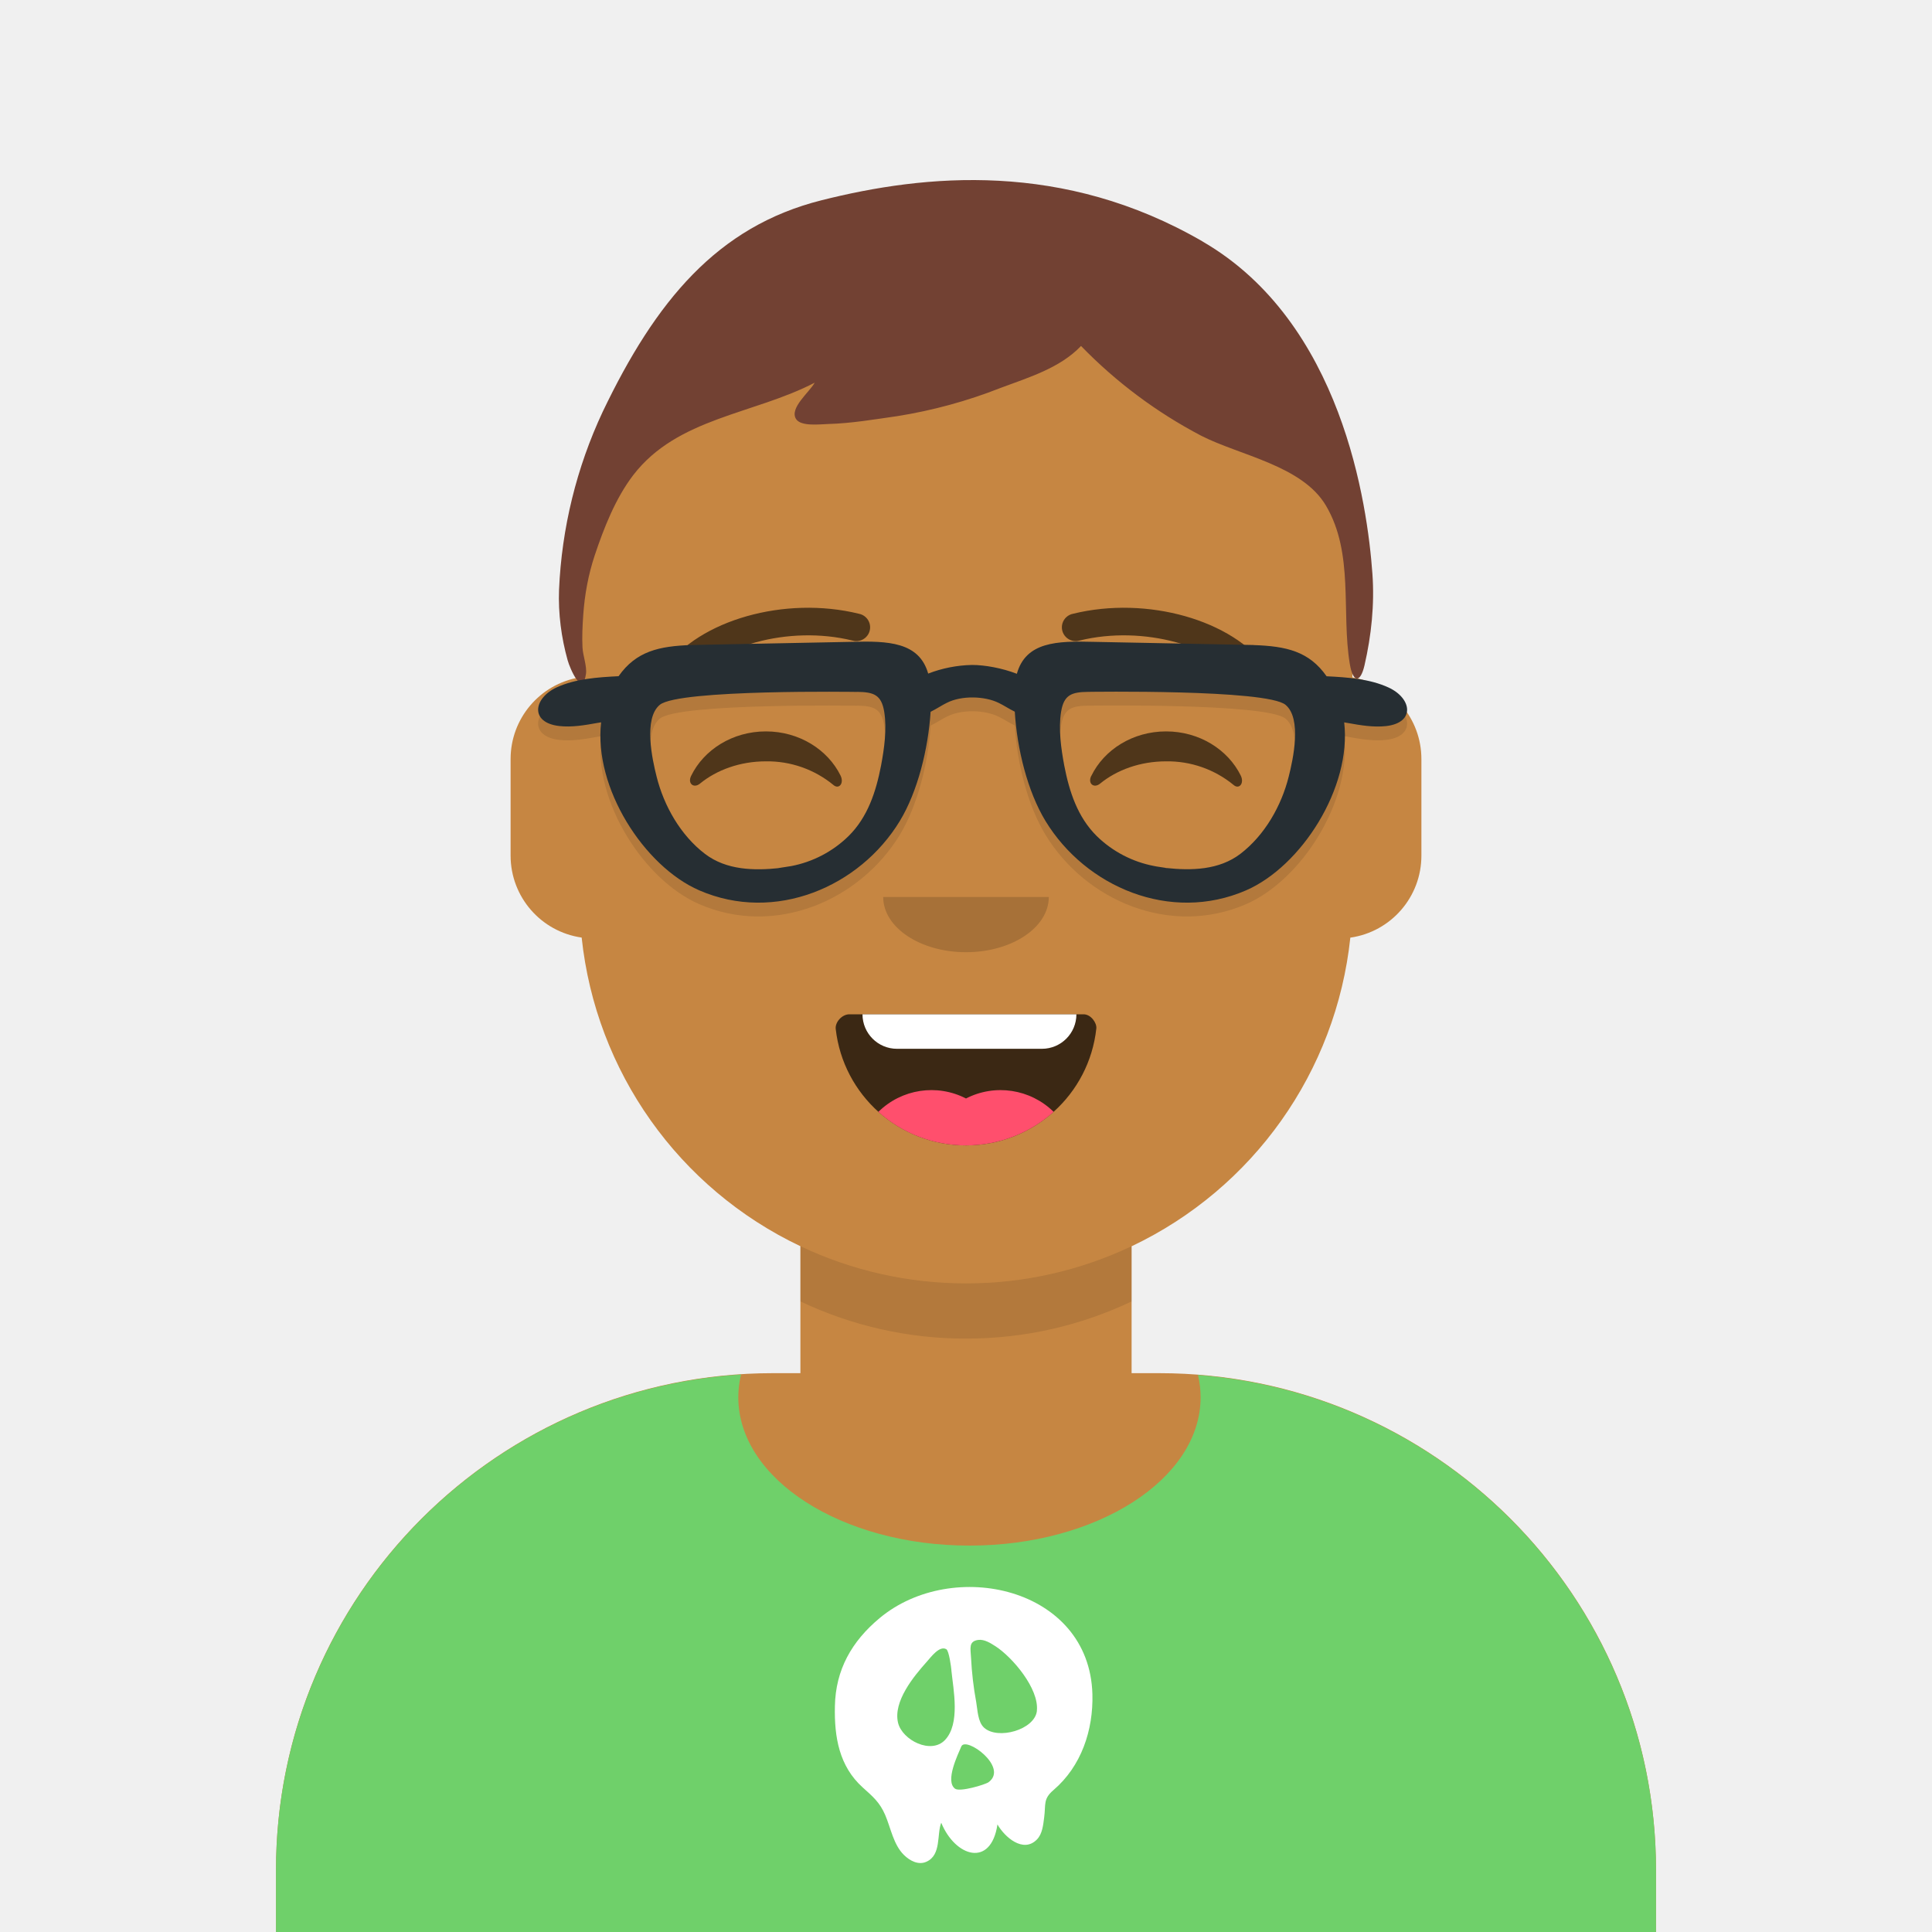
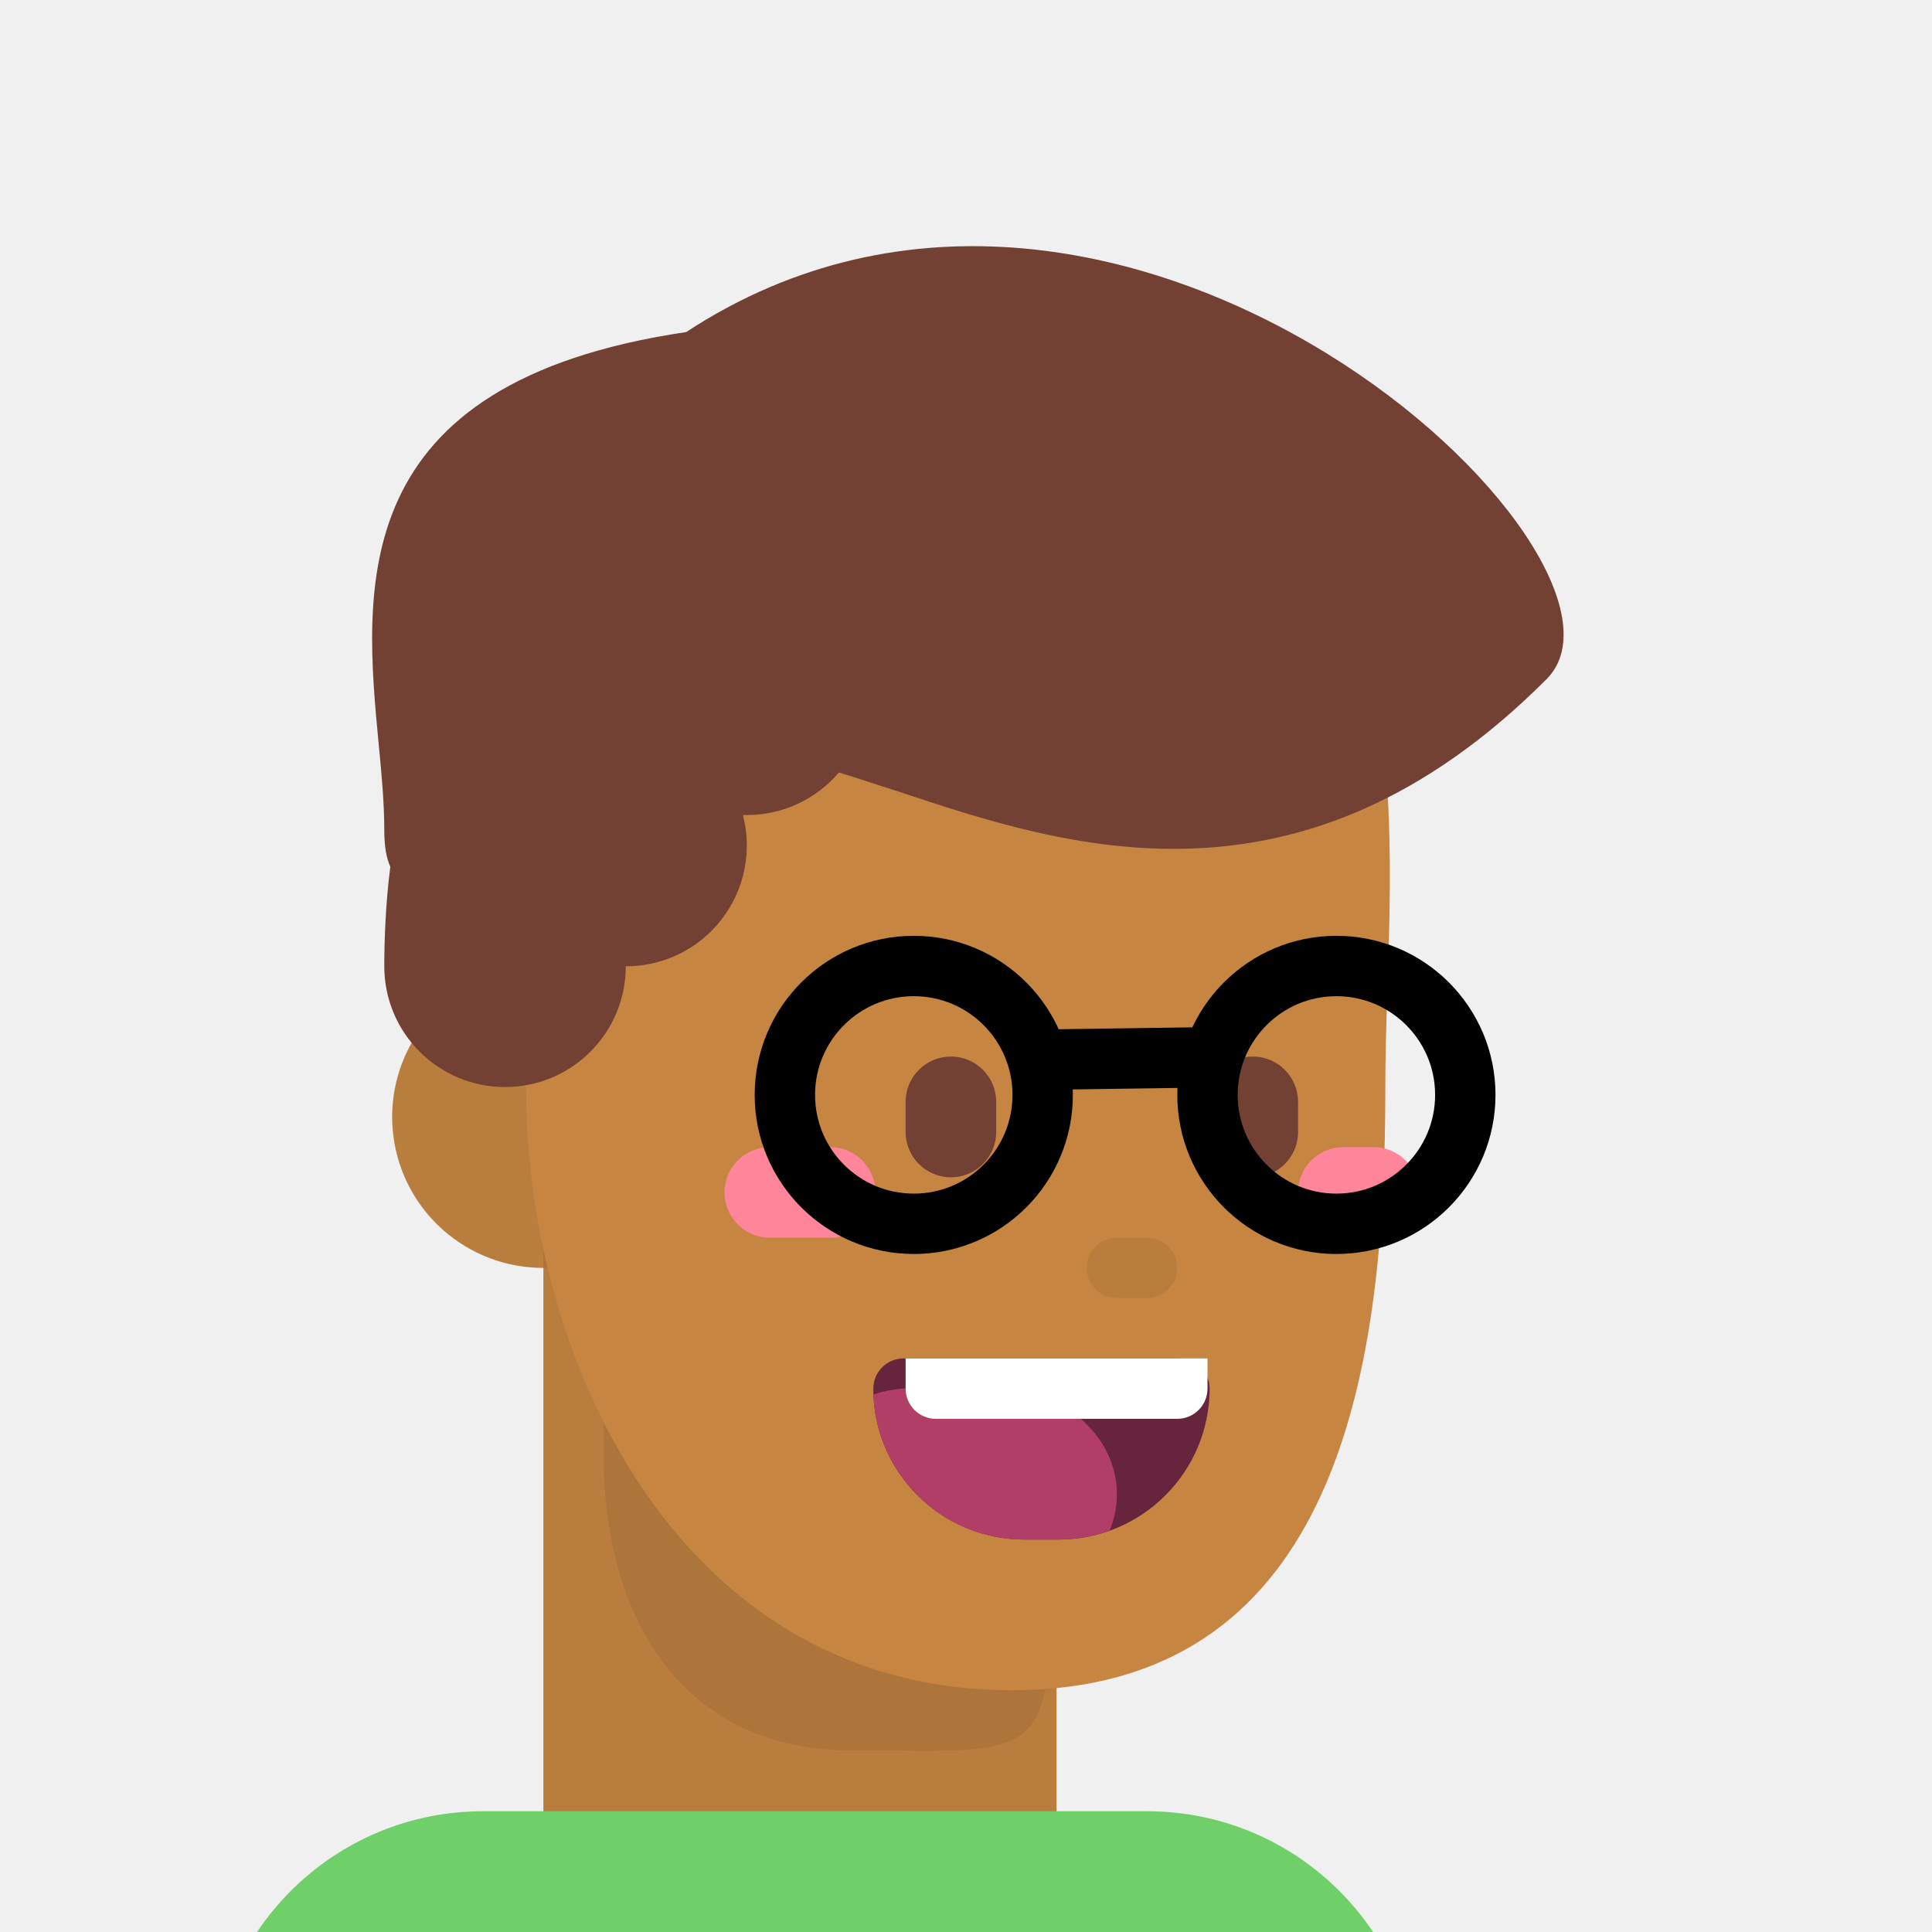
- <svg xmlns="http://www.w3.org/2000/svg" viewBox="0 0 280 280" fill="none" shape-rendering="auto">
+ <svg xmlns="http://www.w3.org/2000/svg" viewBox="0 0 64 64" fill="none" shape-rendering="auto">
  <mask id="viewboxMask">
-     <rect width="280" height="280" rx="0" ry="0" x="0" y="0" fill="#fff" />
+     <rect width="64" height="64" rx="0" ry="0" x="0" y="0" fill="#fff" />
  </mask>
  <g mask="url(#viewboxMask)">
-     <g transform="translate(8)">
-       <path d="M132 36a56 56 0 0 0-56 56v6.17A12 12 0 0 0 66 110v14a12 12 0 0 0 10.3 11.88 56.04 56.04 0 0 0 31.7 44.73v18.4h-4a72 72 0 0 0-72 72v9h200v-9a72 72 0 0 0-72-72h-4v-18.39a56.04 56.04 0 0 0 31.7-44.73A12 12 0 0 0 198 124v-14a12 12 0 0 0-10-11.83V92a56 56 0 0 0-56-56Z" fill="#c68642" />
-       <path d="M108 180.61v8a55.79 55.79 0 0 0 24 5.39c8.59 0 16.73-1.93 24-5.39v-8a55.79 55.79 0 0 1-24 5.39 55.79 55.79 0 0 1-24-5.39Z" fill="#000" fill-opacity=".1" />
-       <g transform="translate(0 170)">
-         <path d="M132.5 54C151 54 166 44.37 166 32.5c0-1.1-.13-2.18-.38-3.23A72 72 0 0 1 232 101.05V110H32v-8.95A72 72 0 0 1 99.4 29.2a14.1 14.1 0 0 0-.4 3.3C99 44.37 114 54 132.5 54Z" fill="#6fd06a" />
-         <g transform="translate(77 58)">
-           <path fill-rule="evenodd" clip-rule="evenodd" d="M65.28 19.93c-.3 2.78-5.7 4.27-7.67 2.45-.91-.84-.93-2.58-1.13-3.7a48.65 48.65 0 0 1-.75-6.43c-.06-1.32-.4-2.38 1.04-2.58.89-.12 1.8.47 2.52.93 2.44 1.58 6.32 6.14 5.98 9.33Zm-12.4-5.85c.29 2.82 1.32 7.73-.93 10.1-2.02 2.12-6.16.02-6.79-2.47-.77-3.1 2.28-6.78 4.15-8.87.58-.64 1.85-2.41 2.84-1.82.39.23.7 2.61.74 3.06Zm1.44 11.03c.65-1.53 6.91 3.01 3.95 5.18-.48.35-4.16 1.46-4.86.94-1.48-1.1.43-4.97.91-6.12Zm19-7.58C72.89 2.05 53.08-2.31 42.49 6.5 38.43 9.88 36.1 14 36 19.28c-.1 4.47.62 8.7 4.03 11.77 1.48 1.33 2.46 2.15 3.25 3.97.82 1.9 1.2 4.33 2.74 5.83.85.83 2.09 1.5 3.26.96 2.17-.98 1.47-3.98 2.13-5.65 2.04 4.97 7.21 6.55 8.15.25 1.03 1.82 3.72 4.2 5.7 2.2.81-.8.93-2.14 1.07-3.22.25-1.9-.18-2.66 1.36-3.97 4.03-3.45 5.77-8.67 5.63-13.9Z" fill="#fff" />
-         </g>
+     <path d="M45.89 36.1c0 8.5-1.26 18.86-10.89 19.82v9.95S31.36 68 26.5 68c-4.86 0-8.5-3.48-8.5-3.48V42a5 5 0 0 1-1.3-9.83C15.36 22.64 17.5 13 32 13c14.59 0 14.24 11.08 13.96 19.81-.04 1.15-.07 2.25-.07 3.29Z" fill="#c68642" />
+     <path d="M35 55.92c-.48.05-.98.07-1.5.07-8.88 0-13.9-7.15-15.5-14.6v23.13S21.64 68 26.5 68c4.86 0 8.5-2.13 8.5-2.13v-9.95Z" fill="#000" fill-opacity=".07" />
+     <path d="M34.63 55.95c-.37.03-.74.04-1.13.04-6.53 0-10.97-3.86-13.5-8.87V48.24c0 5.38 2.61 9.75 8.28 9.75h1.35c3.34.03 4.59.04 5-2.04ZM16.7 32.17A5 5 0 0 0 18.14 42c-.48-1.98-.71-3.99-.71-5.9a46.7 46.7 0 0 1-.73-3.93Z" fill="#000" fill-opacity=".07" />
+     <rect x="36" y="41" width="3" height="2" rx="1" fill="#000" fill-opacity=".07" />
+     <rect x="7" y="60" width="40" height="23" rx="9" fill="#6fd06a" />
+     <path d="M29.7 26.2c5.6 1.87 13.39 4.45 21.53-3.7 4-4-14-21-28.5-11.5-11.33 1.68-10.68 8.47-10.18 13.71.1 1 .18 1.95.18 2.8 0 .52.07.92.2 1.2-.16 1.24-.2 2.48-.2 3.3a4 4 0 1 0 8 0A4 4 0 0 0 24.61 27h.12a4 4 0 0 0 3.06-1.41c.6.18 1.24.4 1.9.61Z" fill="#724133" />
+     <g transform="translate(1)">
+       <path d="M27.93 46a1 1 0 0 1 1-1h9.14a1 1 0 0 1 1 1 5 5 0 0 1-5 5h-1.14a5 5 0 0 1-5-5Z" fill="#66253C" />
+       <path d="M35.76 50.7a5 5 0 0 1-1.69.3h-1.14a5 5 0 0 1-5-4.8c.77-.29 1.9-.25 3.02-.22L32 46c2.21 0 4 1.57 4 3.5 0 .42-.09.83-.24 1.2Z" fill="#B03E67" />
+       <path d="M29 45h10v1a1 1 0 0 1-1 1h-8a1 1 0 0 1-1-1v-1Z" fill="#fff" />
+     </g>
+     <g transform="translate(0 -1)">
+       <g fill="#724133">
+         <rect x="30" y="36" width="3" height="4" rx="1.5" />
+         <rect x="40" y="36" width="3" height="4" rx="1.5" />
      </g>
-       <g transform="translate(78 134)">
-         <path fill-rule="evenodd" clip-rule="evenodd" d="M35.12 15.13a19 19 0 0 0 37.77-.09c.08-.77-.77-2.04-1.85-2.04H37.1C36 13 35 14.18 35.12 15.13Z" fill="#000" fill-opacity=".7" />
-         <path d="M70 13H39a5 5 0 0 0 5 5h21a5 5 0 0 0 5-5Z" fill="#fff" />
-         <path d="M66.7 27.14A10.96 10.96 0 0 0 54 25.2a10.95 10.95 0 0 0-12.7 1.94A18.93 18.93 0 0 0 54 32c4.88 0 9.33-1.84 12.7-4.86Z" fill="#FF4F6D" />
+       <g fill="#FF859B">
+         <rect x="24" y="39" width="5" height="3" rx="1.5" />
+         <rect x="43" y="39" width="4" height="3" rx="1.5" />
      </g>
-       <g transform="translate(104 122)">
-         <path fill-rule="evenodd" clip-rule="evenodd" d="M16 8c0 4.42 5.37 8 12 8s12-3.58 12-8" fill="#000" fill-opacity=".16" />
-       </g>
-       <g transform="translate(76 90)">
-         <path d="M16.16 22.45c1.85-3.8 6-6.45 10.84-6.45 4.81 0 8.96 2.63 10.82 6.4.55 1.13-.24 2.05-1.03 1.37a15.05 15.05 0 0 0-9.8-3.43c-3.73 0-7.12 1.24-9.55 3.23-.9.73-1.82-.01-1.28-1.12ZM74.16 22.45c1.85-3.8 6-6.45 10.84-6.45 4.81 0 8.96 2.63 10.82 6.4.55 1.13-.24 2.05-1.03 1.37a15.05 15.05 0 0 0-9.8-3.43c-3.74 0-7.13 1.24-9.56 3.23-.9.73-1.82-.01-1.28-1.12Z" fill-rule="evenodd" clip-rule="evenodd" fill="#000" fill-opacity=".6" />
-       </g>
-       <g transform="translate(76 82)">
-         <path d="M15.63 17.16c3.92-5.51 14.65-8.6 23.9-6.33a2 2 0 1 0 .95-3.88c-10.74-2.64-23.17.94-28.11 7.9a2 2 0 0 0 3.26 2.3ZM96.37 17.16c-3.91-5.51-14.65-8.6-23.9-6.33a2 2 0 1 1-.95-3.88c10.74-2.64 23.17.94 28.11 7.9a2 2 0 0 1-3.26 2.3Z" fill="#000" fill-opacity=".6" />
-       </g>
-       <g transform="translate(-1)">
-         <path fill-rule="evenodd" clip-rule="evenodd" d="M167.3 35c-20.18-11.7-40.17-9.78-55.26-5.97-15.1 3.8-24.02 14.62-31.68 30.62a67.68 67.68 0 0 0-6.34 25.83c-.13 3.41.33 6.94 1.25 10.22.33 1.2 2.15 5.39 2.65 2 .17-1.12-.44-2.67-.5-3.86-.08-1.57 0-3.16.11-4.73.2-2.92.73-5.8 1.65-8.59 1.33-3.98 3.02-8.3 5.6-11.67 6.4-8.33 17.49-8.8 26.29-13.39-.77 1.4-3.7 3.68-2.7 5.27.71 1.1 3.38.76 4.65.72 3.35-.09 6.72-.67 10.02-1.14a71.5 71.5 0 0 0 15-4.1c4.02-1.5 8.61-2.88 11.63-6.07a68.67 68.67 0 0 0 17.4 13c5.62 2.88 14.68 4.32 18.11 10.16 4.07 6.91 2.2 15.4 3.44 22.9.47 2.85 1.54 2.79 2.13.24 1-4.33 1.47-8.83 1.15-13.28-.72-10.05-4.4-36.45-24.6-48.15Z" fill="#724133" />
-       </g>
-       <g transform="translate(49 72)" />
-       <g transform="translate(62 42)">
-         <g fill-rule="evenodd" clip-rule="evenodd">
-           <path d="M111.71 53.49c4.67.16 8 .88 10.55 4.52 3.01.15 6.25.37 8.98 1.63 3.39 1.56 3.9 5.1-.36 5.59-1.86.2-3.72-.12-5.55-.45l-.19-.03-.33-.06c1.1 9.46-6.21 20.87-14.23 24.35C99.6 93.8 87.34 88.53 81.53 79c-2.62-4.3-4.14-10.51-4.46-15.86-.42-.2-.83-.44-1.23-.67-.38-.22-.76-.44-1.12-.61-2-.98-5.34-1.1-7.5 0-.35.17-.7.37-1.05.58-.42.25-.86.5-1.3.72C64.53 68.5 63.01 74.7 60.4 79c-5.8 9.53-18.07 14.8-29.05 10.04-8.02-3.48-15.33-14.89-14.23-24.35l-.33.06-.2.03c-1.83.33-3.7.66-5.55.45-4.27-.5-3.74-4.03-.36-5.6 2.72-1.25 5.96-1.47 8.97-1.62 2.55-3.63 5.88-4.36 10.55-4.52l23.29-.46c5.19-.14 9.72 0 11.03 4.6a18.7 18.7 0 0 1 6.35-1.25c1.86 0 4.35.45 6.5 1.28 1.3-4.64 5.83-4.77 11.03-4.63l23.3.46Zm-24.03 6.78c-2.37.03-3.5.42-3.9 2.9-.4 2.5 0 5.31.46 7.78.73 3.77 1.92 7.46 4.71 10.22a16.24 16.24 0 0 0 8.32 4.34c.11.03.54.1.96.16.63.1 1.23.18.71.13l-.1-.01h-.06a47.08 47.08 0 0 1 .16 0c3.73.4 7.72.32 10.82-2.04 3.53-2.7 5.95-6.95 7.01-11.2.63-2.48 1.93-8.42-.46-10.4-2.73-2.28-28.63-1.88-28.63-1.88Zm-33.43 0c2.37.03 3.5.42 3.9 2.9.4 2.5 0 5.32-.46 7.78-.73 3.77-1.92 7.46-4.71 10.22a16.23 16.23 0 0 1-8.32 4.35l-.96.15c-.64.1-1.26.19-.68.13-3.73.4-7.74.32-10.85-2.05-3.53-2.69-5.95-6.95-7.01-11.2-.63-2.48-1.93-8.42.46-10.4 2.73-2.28 28.63-1.87 28.63-1.87Zm-10.93 25.5Z" fill="#000" fill-opacity=".1" />
-           <path d="M111.71 51.49c4.67.16 8 .88 10.55 4.52 3.01.15 6.25.37 8.98 1.63 3.39 1.56 3.9 5.1-.36 5.59-1.86.2-3.72-.12-5.55-.45l-.19-.03-.33-.06c1.1 9.46-6.21 20.87-14.23 24.35C99.6 91.8 87.34 86.53 81.53 77c-2.62-4.3-4.14-10.51-4.46-15.86-.42-.2-.83-.44-1.23-.67-.38-.22-.76-.44-1.12-.61-2-.98-5.34-1.1-7.5 0-.35.17-.7.37-1.05.58-.42.25-.86.5-1.3.72C64.53 66.5 63.01 72.7 60.4 77c-5.8 9.53-18.07 14.8-29.05 10.04-8.02-3.48-15.33-14.89-14.23-24.35-.11 0-.22.03-.33.05l-.2.03c-1.83.33-3.7.66-5.55.45-4.27-.5-3.74-4.03-.36-5.6 2.72-1.25 5.96-1.47 8.97-1.62 2.55-3.63 5.88-4.36 10.55-4.52l23.29-.46c5.19-.14 9.72 0 11.03 4.6a18.7 18.7 0 0 1 6.35-1.25c1.86 0 4.35.45 6.5 1.28 1.3-4.64 5.83-4.77 11.03-4.63l23.3.46Zm-24.03 6.78c-2.37.03-3.5.42-3.9 2.9-.4 2.5 0 5.31.46 7.78.73 3.77 1.92 7.46 4.71 10.22a16.24 16.24 0 0 0 8.32 4.34c.11.03.54.1.96.16.63.1 1.23.18.71.13l-.1-.01h-.06a47.08 47.08 0 0 1 .16 0c3.73.4 7.72.32 10.82-2.04 3.53-2.7 5.95-6.95 7.01-11.2.63-2.48 1.93-8.42-.46-10.4-2.73-2.28-28.63-1.88-28.63-1.88Zm-33.43 0c2.37.03 3.5.42 3.9 2.9.4 2.5 0 5.32-.46 7.78-.73 3.77-1.92 7.46-4.71 10.22a16.23 16.23 0 0 1-8.32 4.35l-.96.15c-.64.1-1.26.19-.68.13-3.73.4-7.74.32-10.85-2.05-3.53-2.69-5.95-6.95-7.01-11.2-.63-2.48-1.93-8.42.46-10.4 2.73-2.28 28.63-1.87 28.63-1.87Zm-10.93 25.5Z" fill="#262e33" />
-         </g>
-       </g>
+     </g>
+     <g stroke="#000" stroke-width="2">
+       <circle cx="30.27" cy="36.27" r="4.27" />
+       <circle cx="44.27" cy="36.27" r="4.27" />
+       <path d="m33.99 35.11 7-.1" />
    </g>
  </g>
</svg>
